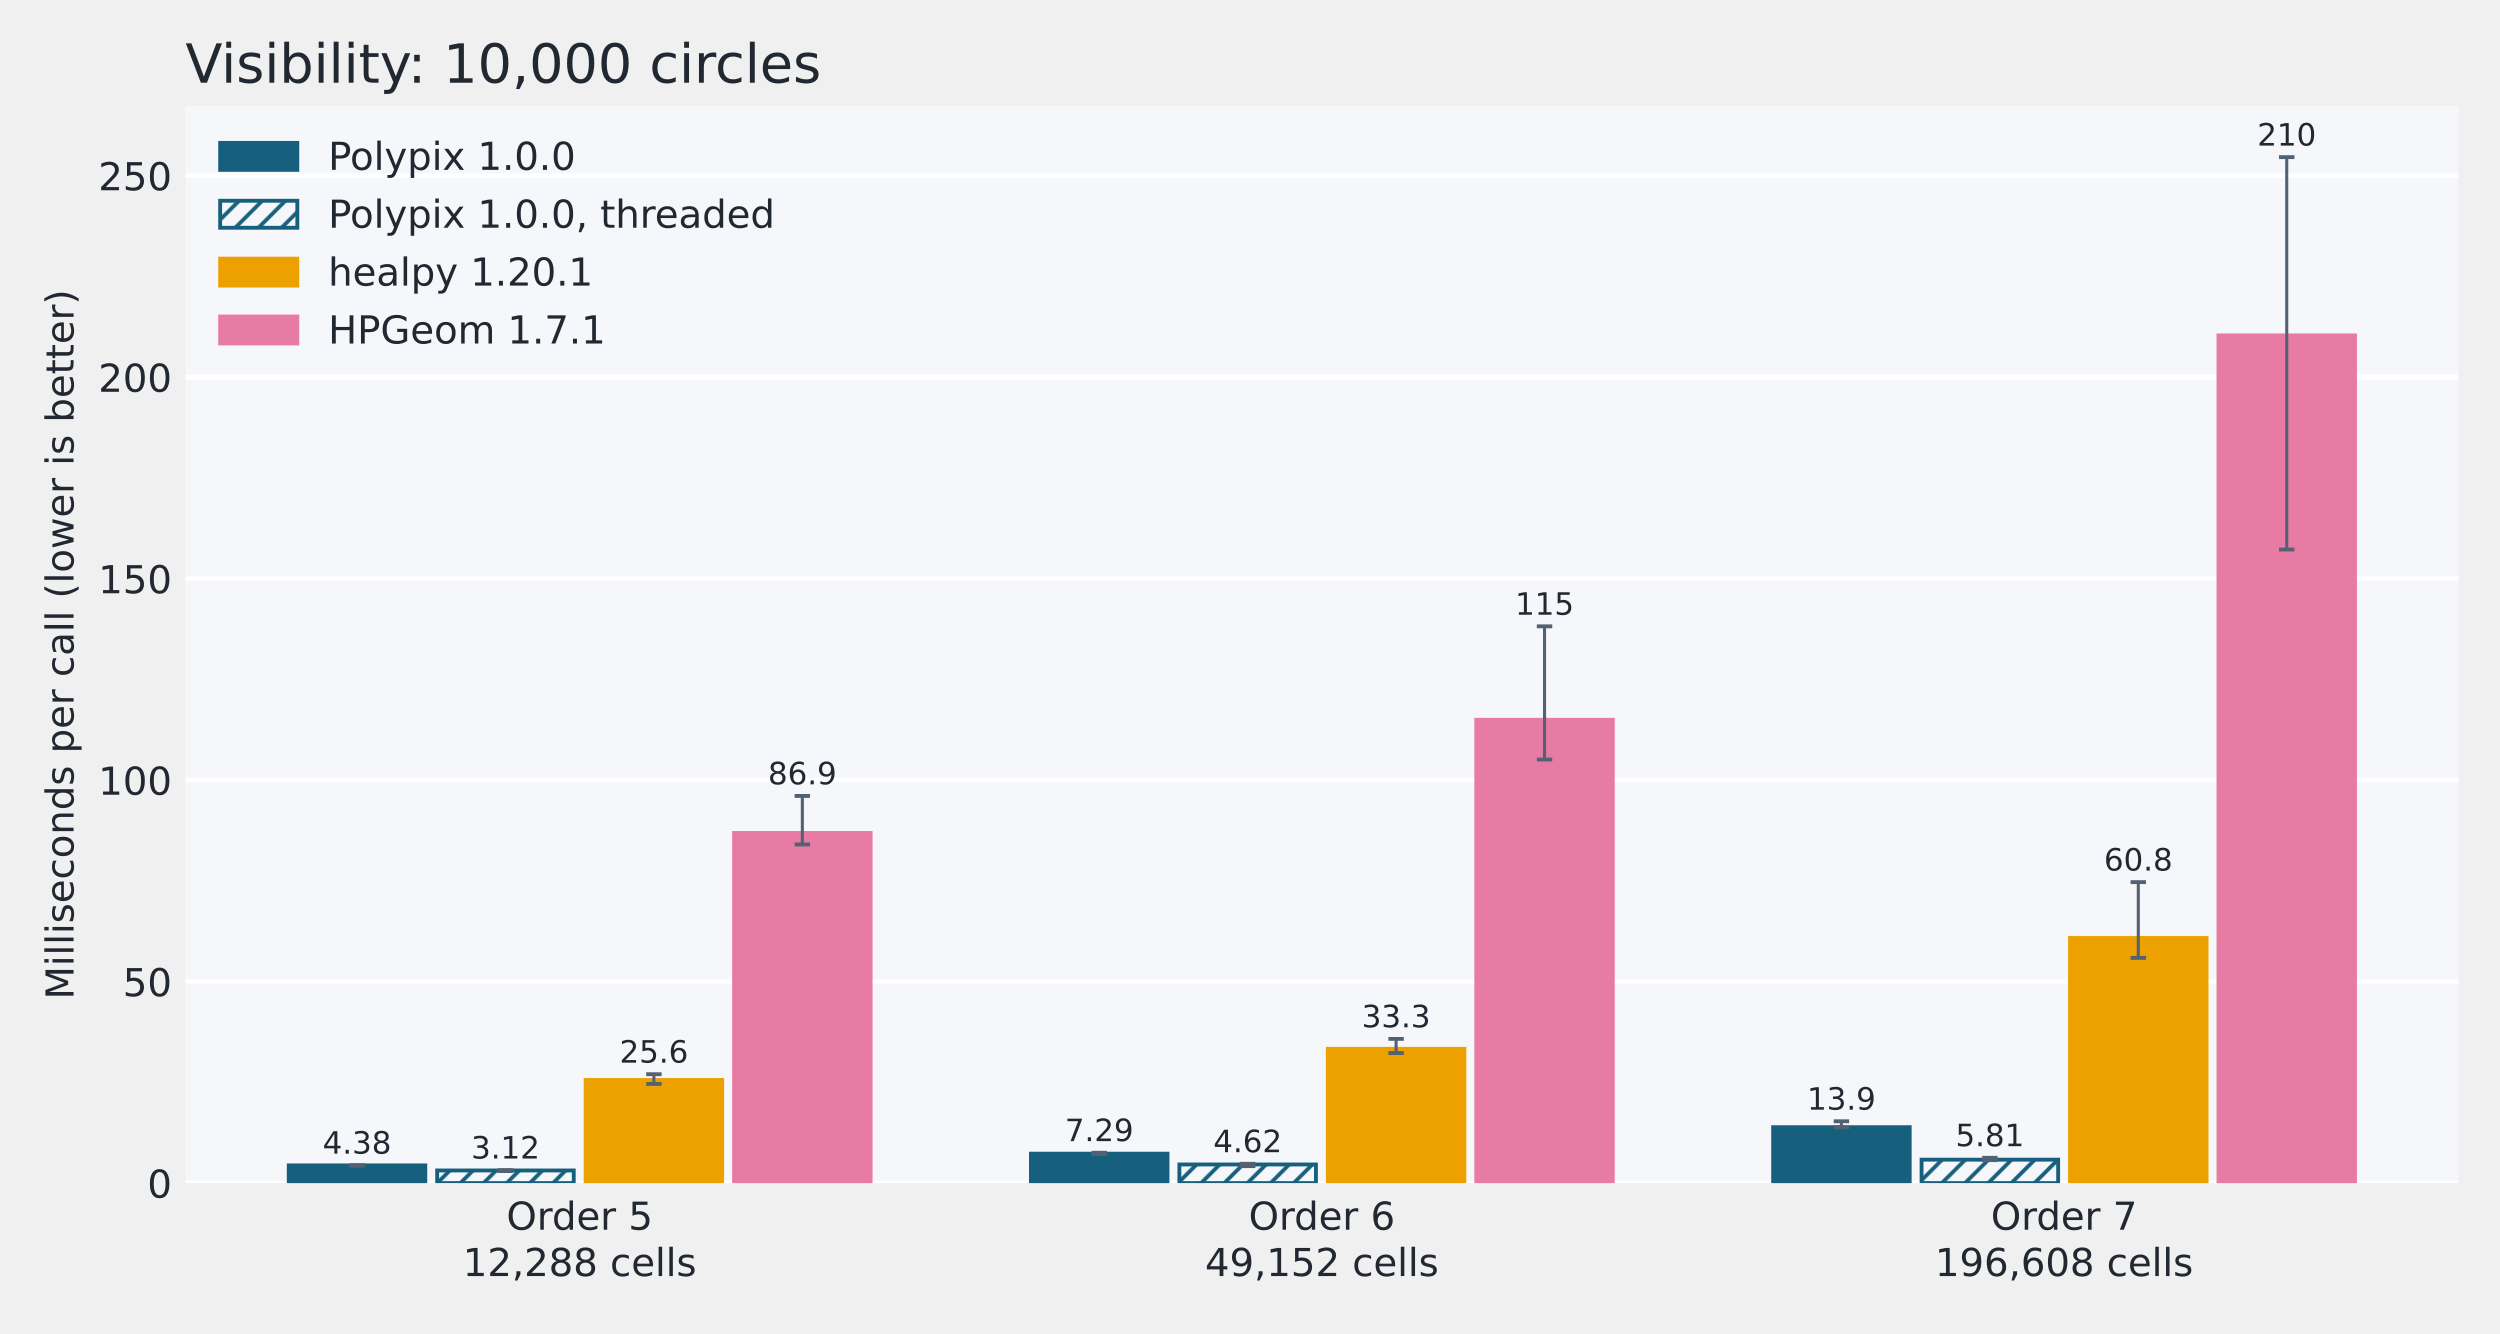
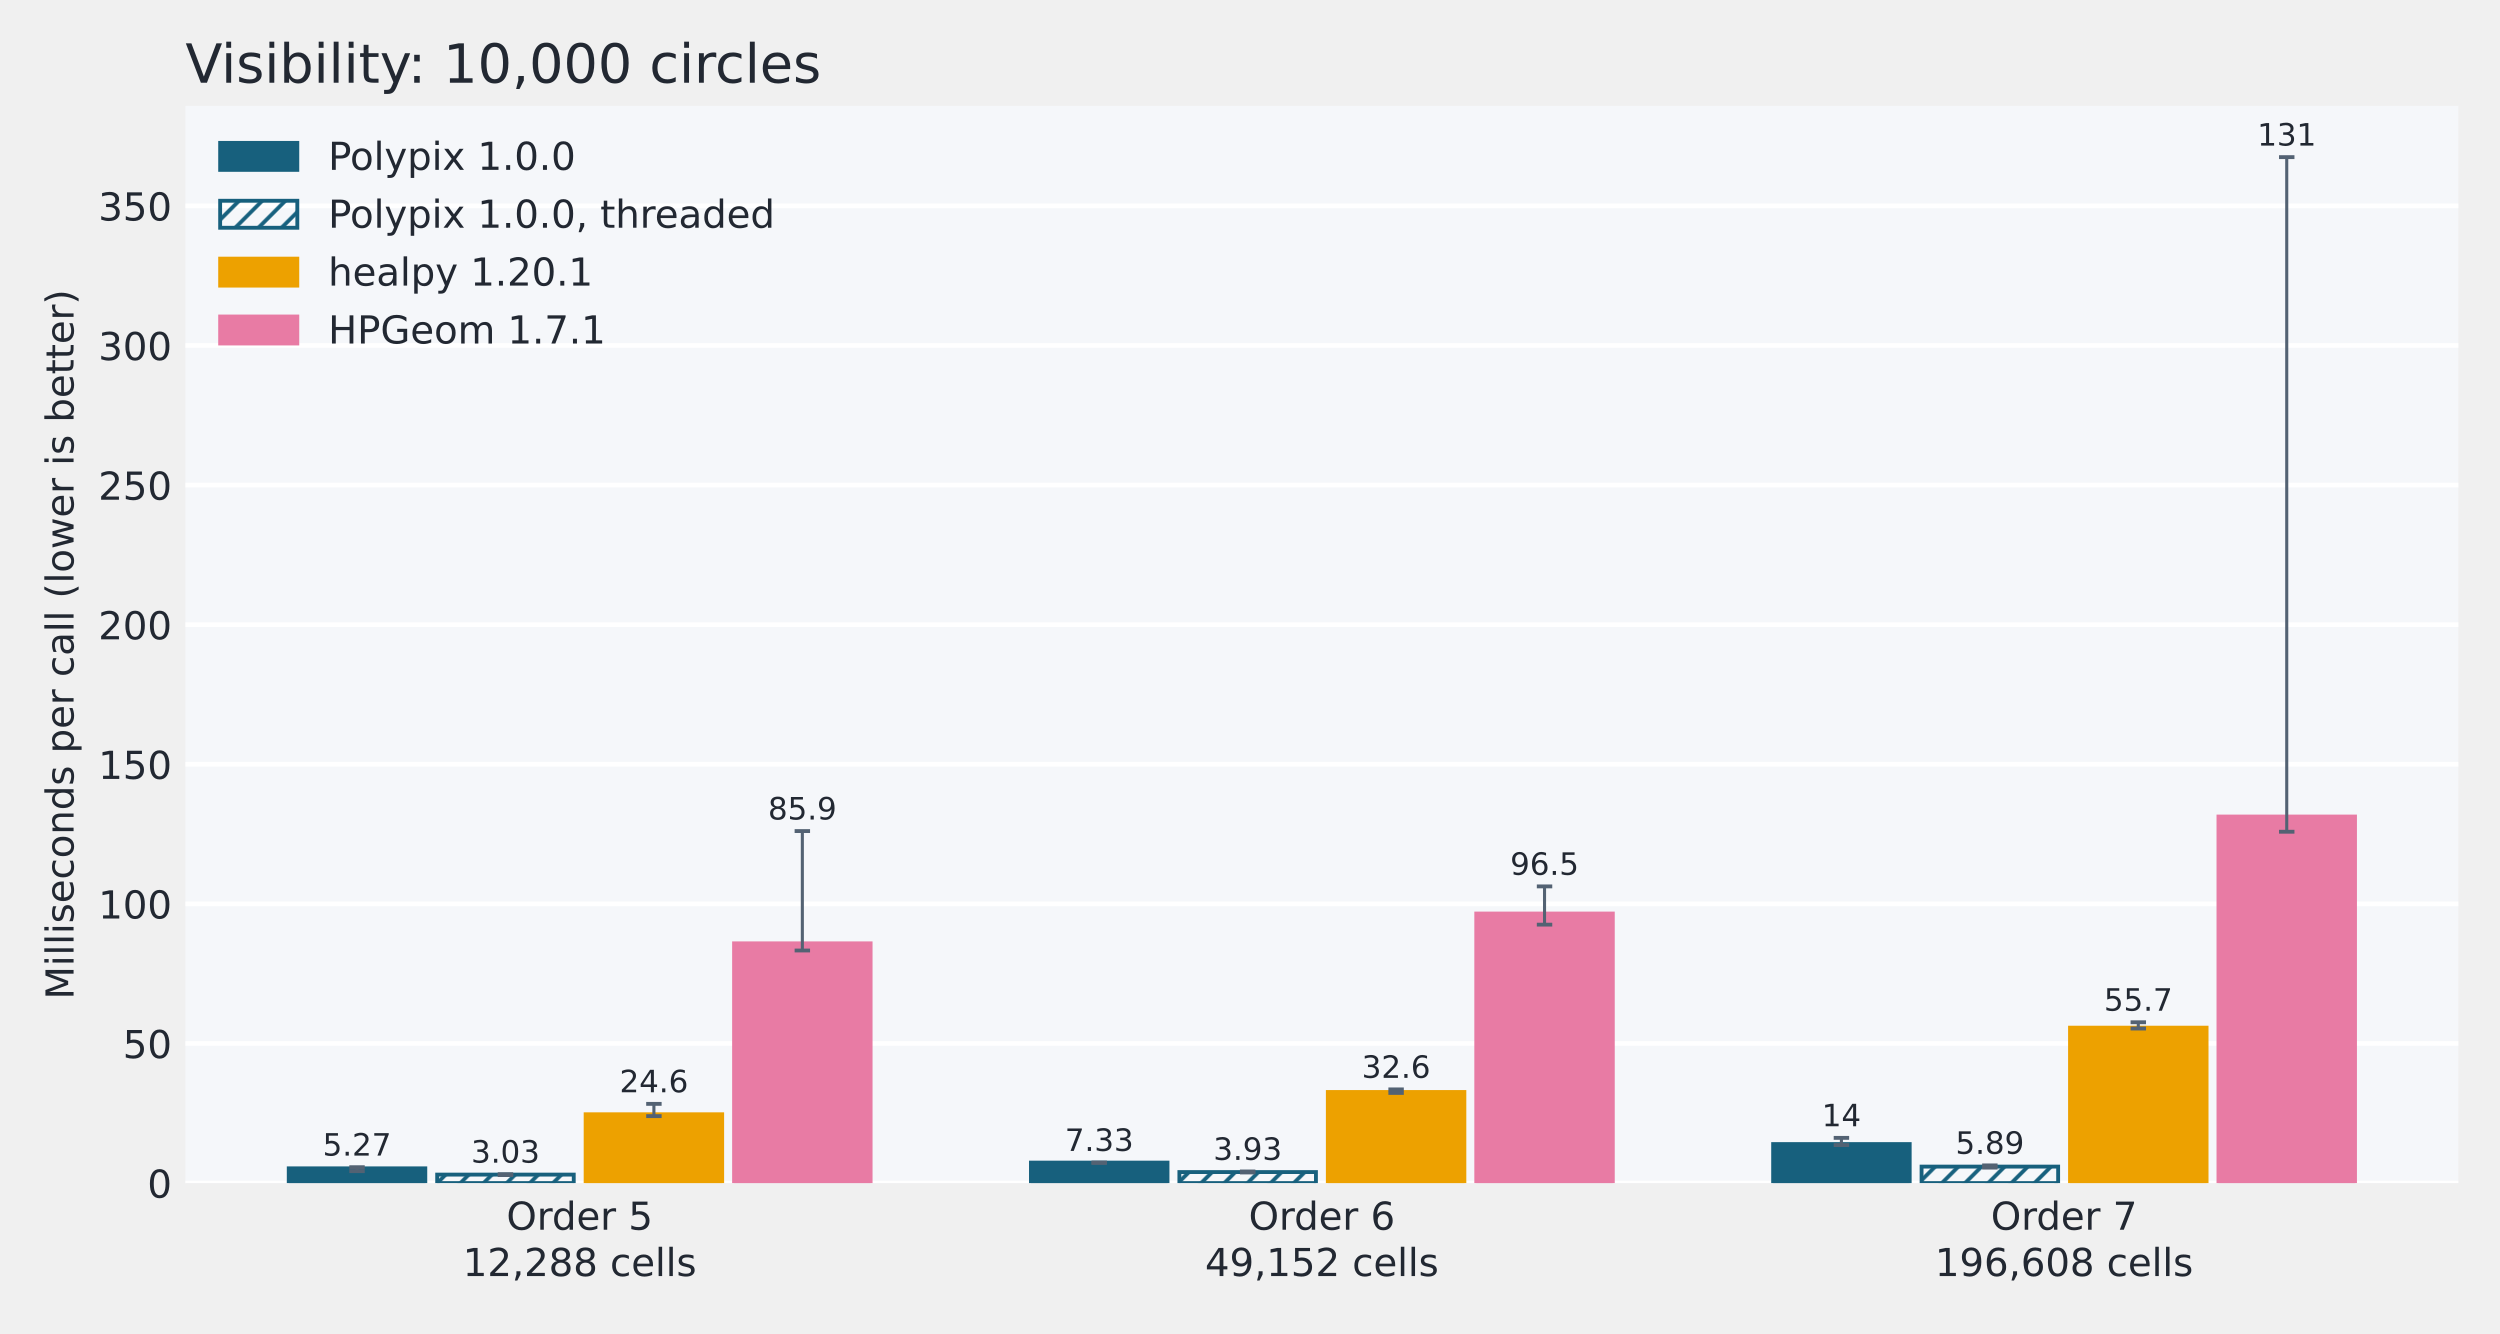
<svg xmlns="http://www.w3.org/2000/svg" xmlns:xlink="http://www.w3.org/1999/xlink" width="648pt" height="345.6pt" viewBox="0 0 648 345.6" version="1.1">
  <defs>
    <style type="text/css">*{stroke-linejoin: round; stroke-linecap: butt}</style>
  </defs>
  <g id="figure_1">
    <g id="patch_1">
      <path d="M 0 345.6  L 648 345.6  L 648 0  L 0 0  L 0 345.6  z " style="fill: none" />
    </g>
    <g id="axes_1">
      <g id="patch_2">
        <path d="M 48.062 306.651  L 637.2 306.651  L 637.2 27.437  L 48.062 27.437  z " style="fill: #f5f7fa" />
      </g>
      <g id="matplotlib.axis_1">
        <g id="xtick_1">
          <g id="line2d_1" />
          <g id="text_1">
            <text style="font-size: 10px; font-family: 'DejaVu Sans', 'Bitstream Vera Sans', 'Computer Modern Sans Serif', 'Lucida Grande', 'Verdana', 'Geneva', 'Lucid', 'Arial', 'Helvetica', 'Avant Garde', sans-serif; fill: #222832" transform="translate(131.2729 318.7508)">Order 5</text>
            <text style="font-size: 10px; font-family: 'DejaVu Sans', 'Bitstream Vera Sans', 'Computer Modern Sans Serif', 'Lucida Grande', 'Verdana', 'Geneva', 'Lucid', 'Arial', 'Helvetica', 'Avant Garde', sans-serif; fill: #222832" transform="translate(119.9604 330.7536)">12,288 cells</text>
          </g>
        </g>
        <g id="xtick_2">
          <g id="line2d_2" />
          <g id="text_2">
            <text style="font-size: 10px; font-family: 'DejaVu Sans', 'Bitstream Vera Sans', 'Computer Modern Sans Serif', 'Lucida Grande', 'Verdana', 'Geneva', 'Lucid', 'Arial', 'Helvetica', 'Avant Garde', sans-serif; fill: #222832" transform="translate(323.6507 318.7508)">Order 6</text>
            <text style="font-size: 10px; font-family: 'DejaVu Sans', 'Bitstream Vera Sans', 'Computer Modern Sans Serif', 'Lucida Grande', 'Verdana', 'Geneva', 'Lucid', 'Arial', 'Helvetica', 'Avant Garde', sans-serif; fill: #222832" transform="translate(312.3382 330.7536)">49,152 cells</text>
          </g>
        </g>
        <g id="xtick_3">
          <g id="line2d_3" />
          <g id="text_3">
            <text style="font-size: 10px; font-family: 'DejaVu Sans', 'Bitstream Vera Sans', 'Computer Modern Sans Serif', 'Lucida Grande', 'Verdana', 'Geneva', 'Lucid', 'Arial', 'Helvetica', 'Avant Garde', sans-serif; fill: #222832" transform="translate(516.0285 318.7508)">Order 7</text>
            <text style="font-size: 10px; font-family: 'DejaVu Sans', 'Bitstream Vera Sans', 'Computer Modern Sans Serif', 'Lucida Grande', 'Verdana', 'Geneva', 'Lucid', 'Arial', 'Helvetica', 'Avant Garde', sans-serif; fill: #222832" transform="translate(501.5347 330.7536)">196,608 cells</text>
          </g>
        </g>
      </g>
      <g id="matplotlib.axis_2">
        <g id="ytick_1">
          <g id="line2d_4">
            <path d="M 48.062 306.651  L 637.2 306.651  " clip-path="url(#pad7b4c3ce9)" style="fill: none; stroke: #ffffff; stroke-width: 1.2; stroke-linecap: square" />
          </g>
          <g id="line2d_5" />
          <g id="text_4">
            <text style="font-size: 10px; font-family: 'DejaVu Sans', 'Bitstream Vera Sans', 'Computer Modern Sans Serif', 'Lucida Grande', 'Verdana', 'Geneva', 'Lucid', 'Arial', 'Helvetica', 'Avant Garde', sans-serif; text-anchor: end; fill: #222832" x="44.562" y="310.45" transform="rotate(-0 44.56234 310.4502)">0</text>
          </g>
        </g>
        <g id="ytick_2">
          <g id="line2d_6">
-             <path d="M 48.062 254.426  L 637.2 254.426  " clip-path="url(#pad7b4c3ce9)" style="fill: none; stroke: #ffffff; stroke-width: 1.2; stroke-linecap: square" />
+             <path d="M 48.062 270.467  L 637.2 270.467  " clip-path="url(#pad7b4c3ce9)" style="fill: none; stroke: #ffffff; stroke-width: 1.2; stroke-linecap: square" />
          </g>
          <g id="line2d_7" />
          <g id="text_5">
-             <text style="font-size: 10px; font-family: 'DejaVu Sans', 'Bitstream Vera Sans', 'Computer Modern Sans Serif', 'Lucida Grande', 'Verdana', 'Geneva', 'Lucid', 'Arial', 'Helvetica', 'Avant Garde', sans-serif; text-anchor: end; fill: #222832" x="44.562" y="258.225" transform="rotate(-0 44.56234 258.2247)">50</text>
+             <text style="font-size: 10px; font-family: 'DejaVu Sans', 'Bitstream Vera Sans', 'Computer Modern Sans Serif', 'Lucida Grande', 'Verdana', 'Geneva', 'Lucid', 'Arial', 'Helvetica', 'Avant Garde', sans-serif; text-anchor: end; fill: #222832" x="44.562" y="274.266" transform="rotate(-0 44.56234 274.2657)">50</text>
          </g>
        </g>
        <g id="ytick_3">
          <g id="line2d_8">
-             <path d="M 48.062 202.2  L 637.2 202.2  " clip-path="url(#pad7b4c3ce9)" style="fill: none; stroke: #ffffff; stroke-width: 1.2; stroke-linecap: square" />
+             <path d="M 48.062 234.282  L 637.2 234.282  " clip-path="url(#pad7b4c3ce9)" style="fill: none; stroke: #ffffff; stroke-width: 1.2; stroke-linecap: square" />
          </g>
          <g id="line2d_9" />
          <g id="text_6">
-             <text style="font-size: 10px; font-family: 'DejaVu Sans', 'Bitstream Vera Sans', 'Computer Modern Sans Serif', 'Lucida Grande', 'Verdana', 'Geneva', 'Lucid', 'Arial', 'Helvetica', 'Avant Garde', sans-serif; text-anchor: end; fill: #222832" x="44.562" y="205.999" transform="rotate(-0 44.56234 205.9991)">100</text>
+             <text style="font-size: 10px; font-family: 'DejaVu Sans', 'Bitstream Vera Sans', 'Computer Modern Sans Serif', 'Lucida Grande', 'Verdana', 'Geneva', 'Lucid', 'Arial', 'Helvetica', 'Avant Garde', sans-serif; text-anchor: end; fill: #222832" x="44.562" y="238.081" transform="rotate(-0 44.56234 238.0812)">100</text>
          </g>
        </g>
        <g id="ytick_4">
          <g id="line2d_10">
-             <path d="M 48.062 149.975  L 637.2 149.975  " clip-path="url(#pad7b4c3ce9)" style="fill: none; stroke: #ffffff; stroke-width: 1.2; stroke-linecap: square" />
+             <path d="M 48.062 198.098  L 637.2 198.098  " clip-path="url(#pad7b4c3ce9)" style="fill: none; stroke: #ffffff; stroke-width: 1.2; stroke-linecap: square" />
          </g>
          <g id="line2d_11" />
          <g id="text_7">
-             <text style="font-size: 10px; font-family: 'DejaVu Sans', 'Bitstream Vera Sans', 'Computer Modern Sans Serif', 'Lucida Grande', 'Verdana', 'Geneva', 'Lucid', 'Arial', 'Helvetica', 'Avant Garde', sans-serif; text-anchor: end; fill: #222832" x="44.562" y="153.774" transform="rotate(-0 44.56234 153.7736)">150</text>
+             <text style="font-size: 10px; font-family: 'DejaVu Sans', 'Bitstream Vera Sans', 'Computer Modern Sans Serif', 'Lucida Grande', 'Verdana', 'Geneva', 'Lucid', 'Arial', 'Helvetica', 'Avant Garde', sans-serif; text-anchor: end; fill: #222832" x="44.562" y="201.897" transform="rotate(-0 44.56234 201.8968)">150</text>
          </g>
        </g>
        <g id="ytick_5">
          <g id="line2d_12">
-             <path d="M 48.062 97.749  L 637.2 97.749  " clip-path="url(#pad7b4c3ce9)" style="fill: none; stroke: #ffffff; stroke-width: 1.2; stroke-linecap: square" />
+             <path d="M 48.062 161.913  L 637.2 161.913  " clip-path="url(#pad7b4c3ce9)" style="fill: none; stroke: #ffffff; stroke-width: 1.2; stroke-linecap: square" />
          </g>
          <g id="line2d_13" />
          <g id="text_8">
-             <text style="font-size: 10px; font-family: 'DejaVu Sans', 'Bitstream Vera Sans', 'Computer Modern Sans Serif', 'Lucida Grande', 'Verdana', 'Geneva', 'Lucid', 'Arial', 'Helvetica', 'Avant Garde', sans-serif; text-anchor: end; fill: #222832" x="44.562" y="101.548" transform="rotate(-0 44.56234 101.548)">200</text>
+             <text style="font-size: 10px; font-family: 'DejaVu Sans', 'Bitstream Vera Sans', 'Computer Modern Sans Serif', 'Lucida Grande', 'Verdana', 'Geneva', 'Lucid', 'Arial', 'Helvetica', 'Avant Garde', sans-serif; text-anchor: end; fill: #222832" x="44.562" y="165.712" transform="rotate(-0 44.56234 165.7123)">200</text>
          </g>
        </g>
        <g id="ytick_6">
          <g id="line2d_14">
-             <path d="M 48.062 45.524  L 637.2 45.524  " clip-path="url(#pad7b4c3ce9)" style="fill: none; stroke: #ffffff; stroke-width: 1.2; stroke-linecap: square" />
+             <path d="M 48.062 125.729  L 637.2 125.729  " clip-path="url(#pad7b4c3ce9)" style="fill: none; stroke: #ffffff; stroke-width: 1.2; stroke-linecap: square" />
          </g>
          <g id="line2d_15" />
          <g id="text_9">
-             <text style="font-size: 10px; font-family: 'DejaVu Sans', 'Bitstream Vera Sans', 'Computer Modern Sans Serif', 'Lucida Grande', 'Verdana', 'Geneva', 'Lucid', 'Arial', 'Helvetica', 'Avant Garde', sans-serif; text-anchor: end; fill: #222832" x="44.562" y="49.322" transform="rotate(-0 44.56234 49.32249)">250</text>
-           </g>
-         </g>
-         <g id="text_10">
+             <text style="font-size: 10px; font-family: 'DejaVu Sans', 'Bitstream Vera Sans', 'Computer Modern Sans Serif', 'Lucida Grande', 'Verdana', 'Geneva', 'Lucid', 'Arial', 'Helvetica', 'Avant Garde', sans-serif; text-anchor: end; fill: #222832" x="44.562" y="129.528" transform="rotate(-0 44.56234 129.5278)">250</text>
+           </g>
+         </g>
+         <g id="ytick_7">
+           <g id="line2d_16">
+             <path d="M 48.062 89.544  L 637.2 89.544  " clip-path="url(#pad7b4c3ce9)" style="fill: none; stroke: #ffffff; stroke-width: 1.2; stroke-linecap: square" />
+           </g>
+           <g id="line2d_17" />
+           <g id="text_10">
+             <text style="font-size: 10px; font-family: 'DejaVu Sans', 'Bitstream Vera Sans', 'Computer Modern Sans Serif', 'Lucida Grande', 'Verdana', 'Geneva', 'Lucid', 'Arial', 'Helvetica', 'Avant Garde', sans-serif; text-anchor: end; fill: #222832" x="44.562" y="93.343" transform="rotate(-0 44.56234 93.34327)">300</text>
+           </g>
+         </g>
+         <g id="ytick_8">
+           <g id="line2d_18">
+             <path d="M 48.062 53.36  L 637.2 53.36  " clip-path="url(#pad7b4c3ce9)" style="fill: none; stroke: #ffffff; stroke-width: 1.2; stroke-linecap: square" />
+           </g>
+           <g id="line2d_19" />
+           <g id="text_11">
+             <text style="font-size: 10px; font-family: 'DejaVu Sans', 'Bitstream Vera Sans', 'Computer Modern Sans Serif', 'Lucida Grande', 'Verdana', 'Geneva', 'Lucid', 'Arial', 'Helvetica', 'Avant Garde', sans-serif; text-anchor: end; fill: #222832" x="44.562" y="57.159" transform="rotate(-0 44.56234 57.15878)">350</text>
+           </g>
+         </g>
+         <g id="text_12">
          <text style="font-size: 10px; font-family: 'DejaVu Sans', 'Bitstream Vera Sans', 'Computer Modern Sans Serif', 'Lucida Grande', 'Verdana', 'Geneva', 'Lucid', 'Arial', 'Helvetica', 'Avant Garde', sans-serif; text-anchor: middle; fill: #222832" x="19.073" y="167.044" transform="rotate(-90 19.0725 167.0441)">Milliseconds per call (lower is better)</text>
        </g>
      </g>
      <g id="patch_3">
-         <path d="M 74.841 306.651  L 110.239 306.651  L 110.239 302.071  L 74.841 302.071  z " clip-path="url(#pad7b4c3ce9)" style="fill: #17607d; stroke: #17607d; stroke-linejoin: miter" />
+         <path d="M 74.841 306.651  L 110.239 306.651  L 110.239 302.837  L 74.841 302.837  z " clip-path="url(#pad7b4c3ce9)" style="fill: #17607d; stroke: #17607d; stroke-linejoin: miter" />
      </g>
      <g id="patch_4">
-         <path d="M 267.219 306.651  L 302.617 306.651  L 302.617 299.038  L 267.219 299.038  z " clip-path="url(#pad7b4c3ce9)" style="fill: #17607d; stroke: #17607d; stroke-linejoin: miter" />
+         <path d="M 267.219 306.651  L 302.617 306.651  L 302.617 301.348  L 267.219 301.348  z " clip-path="url(#pad7b4c3ce9)" style="fill: #17607d; stroke: #17607d; stroke-linejoin: miter" />
      </g>
      <g id="patch_5">
-         <path d="M 459.597 306.651  L 494.994 306.651  L 494.994 292.165  L 459.597 292.165  z " clip-path="url(#pad7b4c3ce9)" style="fill: #17607d; stroke: #17607d; stroke-linejoin: miter" />
+         <path d="M 459.597 306.651  L 494.994 306.651  L 494.994 296.548  L 459.597 296.548  z " clip-path="url(#pad7b4c3ce9)" style="fill: #17607d; stroke: #17607d; stroke-linejoin: miter" />
      </g>
      <g id="patch_6">
-         <path d="M 113.317 306.651  L 148.714 306.651  L 148.714 303.389  L 113.317 303.389  z " clip-path="url(#pad7b4c3ce9)" style="fill: url(#h98c6394e54); stroke: #17607d; stroke-linejoin: miter" />
+         <path d="M 113.317 306.651  L 148.714 306.651  L 148.714 304.458  L 113.317 304.458  z " clip-path="url(#pad7b4c3ce9)" style="fill: url(#h98c6394e54); stroke: #17607d; stroke-linejoin: miter" />
      </g>
      <g id="patch_7">
-         <path d="M 305.695 306.651  L 341.092 306.651  L 341.092 301.824  L 305.695 301.824  z " clip-path="url(#pad7b4c3ce9)" style="fill: url(#h98c6394e54); stroke: #17607d; stroke-linejoin: miter" />
+         <path d="M 305.695 306.651  L 341.092 306.651  L 341.092 303.807  L 305.695 303.807  z " clip-path="url(#pad7b4c3ce9)" style="fill: url(#h98c6394e54); stroke: #17607d; stroke-linejoin: miter" />
      </g>
      <g id="patch_8">
-         <path d="M 498.072 306.651  L 533.47 306.651  L 533.47 300.58  L 498.072 300.58  z " clip-path="url(#pad7b4c3ce9)" style="fill: url(#h98c6394e54); stroke: #17607d; stroke-linejoin: miter" />
+         <path d="M 498.072 306.651  L 533.47 306.651  L 533.47 302.39  L 498.072 302.39  z " clip-path="url(#pad7b4c3ce9)" style="fill: url(#h98c6394e54); stroke: #17607d; stroke-linejoin: miter" />
      </g>
      <g id="patch_9">
-         <path d="M 151.792 306.651  L 187.19 306.651  L 187.19 279.93  L 151.792 279.93  z " clip-path="url(#pad7b4c3ce9)" style="fill: #eda100; stroke: #eda100; stroke-linejoin: miter" />
+         <path d="M 151.792 306.651  L 187.19 306.651  L 187.19 288.815  L 151.792 288.815  z " clip-path="url(#pad7b4c3ce9)" style="fill: #eda100; stroke: #eda100; stroke-linejoin: miter" />
      </g>
      <g id="patch_10">
-         <path d="M 344.17 306.651  L 379.568 306.651  L 379.568 271.851  L 344.17 271.851  z " clip-path="url(#pad7b4c3ce9)" style="fill: #eda100; stroke: #eda100; stroke-linejoin: miter" />
+         <path d="M 344.17 306.651  L 379.568 306.651  L 379.568 283.052  L 344.17 283.052  z " clip-path="url(#pad7b4c3ce9)" style="fill: #eda100; stroke: #eda100; stroke-linejoin: miter" />
      </g>
      <g id="patch_11">
-         <path d="M 536.548 306.651  L 571.945 306.651  L 571.945 243.133  L 536.548 243.133  z " clip-path="url(#pad7b4c3ce9)" style="fill: #eda100; stroke: #eda100; stroke-linejoin: miter" />
+         <path d="M 536.548 306.651  L 571.945 306.651  L 571.945 266.374  L 536.548 266.374  z " clip-path="url(#pad7b4c3ce9)" style="fill: #eda100; stroke: #eda100; stroke-linejoin: miter" />
      </g>
      <g id="patch_12">
-         <path d="M 190.268 306.651  L 225.665 306.651  L 225.665 215.888  L 190.268 215.888  z " clip-path="url(#pad7b4c3ce9)" style="fill: #e87ba4; stroke: #e87ba4; stroke-linejoin: miter" />
+         <path d="M 190.268 306.651  L 225.665 306.651  L 225.665 244.507  L 190.268 244.507  z " clip-path="url(#pad7b4c3ce9)" style="fill: #e87ba4; stroke: #e87ba4; stroke-linejoin: miter" />
      </g>
      <g id="patch_13">
-         <path d="M 382.646 306.651  L 418.043 306.651  L 418.043 186.575  L 382.646 186.575  z " clip-path="url(#pad7b4c3ce9)" style="fill: #e87ba4; stroke: #e87ba4; stroke-linejoin: miter" />
+         <path d="M 382.646 306.651  L 418.043 306.651  L 418.043 236.795  L 382.646 236.795  z " clip-path="url(#pad7b4c3ce9)" style="fill: #e87ba4; stroke: #e87ba4; stroke-linejoin: miter" />
      </g>
      <g id="patch_14">
-         <path d="M 575.024 306.651  L 610.421 306.651  L 610.421 86.937  L 575.024 86.937  z " clip-path="url(#pad7b4c3ce9)" style="fill: #e87ba4; stroke: #e87ba4; stroke-linejoin: miter" />
+         <path d="M 575.024 306.651  L 610.421 306.651  L 610.421 211.643  L 575.024 211.643  z " clip-path="url(#pad7b4c3ce9)" style="fill: #e87ba4; stroke: #e87ba4; stroke-linejoin: miter" />
      </g>
      <g id="LineCollection_1">
-         <path d="M 92.54 302.127  L 92.54 302.033  " clip-path="url(#pad7b4c3ce9)" style="fill: none; stroke: #536273; stroke-width: 0.8" />
-         <path d="M 284.918 299.096  L 284.918 298.783  " clip-path="url(#pad7b4c3ce9)" style="fill: none; stroke: #536273; stroke-width: 0.8" />
-         <path d="M 477.296 292.188  L 477.296 290.633  " clip-path="url(#pad7b4c3ce9)" style="fill: none; stroke: #536273; stroke-width: 0.8" />
-       </g>
-       <g id="line2d_16">
+         <path d="M 92.54 303.557  L 92.54 302.539  " clip-path="url(#pad7b4c3ce9)" style="fill: none; stroke: #536273; stroke-width: 0.8" />
+         <path d="M 284.918 301.423  L 284.918 301.324  " clip-path="url(#pad7b4c3ce9)" style="fill: none; stroke: #536273; stroke-width: 0.8" />
+         <path d="M 477.296 296.804  L 477.296 294.935  " clip-path="url(#pad7b4c3ce9)" style="fill: none; stroke: #536273; stroke-width: 0.8" />
+       </g>
+       <g id="line2d_20">
        <defs>
          <path id="mb714dc28e4" d="M 2 0  L -2 -0  " style="stroke: #536273" />
        </defs>
        <g clip-path="url(#pad7b4c3ce9)">
-           <use xlink:href="#mb714dc28e4" x="92.54" y="302.127" style="fill: #1f77b4; stroke: #536273" />
-           <use xlink:href="#mb714dc28e4" x="284.918" y="299.096" style="fill: #1f77b4; stroke: #536273" />
-           <use xlink:href="#mb714dc28e4" x="477.296" y="292.188" style="fill: #1f77b4; stroke: #536273" />
-         </g>
-       </g>
-       <g id="line2d_17">
-         <g clip-path="url(#pad7b4c3ce9)">
-           <use xlink:href="#mb714dc28e4" x="92.54" y="302.033" style="fill: #1f77b4; stroke: #536273" />
-           <use xlink:href="#mb714dc28e4" x="284.918" y="298.783" style="fill: #1f77b4; stroke: #536273" />
-           <use xlink:href="#mb714dc28e4" x="477.296" y="290.633" style="fill: #1f77b4; stroke: #536273" />
+           <use xlink:href="#mb714dc28e4" x="92.54" y="303.557" style="fill: #1f77b4; stroke: #536273" />
+           <use xlink:href="#mb714dc28e4" x="284.918" y="301.423" style="fill: #1f77b4; stroke: #536273" />
+           <use xlink:href="#mb714dc28e4" x="477.296" y="296.804" style="fill: #1f77b4; stroke: #536273" />
+         </g>
+       </g>
+       <g id="line2d_21">
+         <g clip-path="url(#pad7b4c3ce9)">
+           <use xlink:href="#mb714dc28e4" x="92.54" y="302.539" style="fill: #1f77b4; stroke: #536273" />
+           <use xlink:href="#mb714dc28e4" x="284.918" y="301.324" style="fill: #1f77b4; stroke: #536273" />
+           <use xlink:href="#mb714dc28e4" x="477.296" y="294.935" style="fill: #1f77b4; stroke: #536273" />
        </g>
      </g>
      <g id="LineCollection_2">
-         <path d="M 131.016 303.546  L 131.016 303.3  " clip-path="url(#pad7b4c3ce9)" style="fill: none; stroke: #536273; stroke-width: 0.8" />
-         <path d="M 323.393 302.259  L 323.393 301.658  " clip-path="url(#pad7b4c3ce9)" style="fill: none; stroke: #536273; stroke-width: 0.8" />
-         <path d="M 515.771 300.708  L 515.771 300.098  " clip-path="url(#pad7b4c3ce9)" style="fill: none; stroke: #536273; stroke-width: 0.8" />
-       </g>
-       <g id="line2d_18">
-         <g clip-path="url(#pad7b4c3ce9)">
-           <use xlink:href="#mb714dc28e4" x="131.016" y="303.546" style="fill: #1f77b4; stroke: #536273" />
-           <use xlink:href="#mb714dc28e4" x="323.393" y="302.259" style="fill: #1f77b4; stroke: #536273" />
-           <use xlink:href="#mb714dc28e4" x="515.771" y="300.708" style="fill: #1f77b4; stroke: #536273" />
-         </g>
-       </g>
-       <g id="line2d_19">
-         <g clip-path="url(#pad7b4c3ce9)">
-           <use xlink:href="#mb714dc28e4" x="131.016" y="303.3" style="fill: #1f77b4; stroke: #536273" />
-           <use xlink:href="#mb714dc28e4" x="323.393" y="301.658" style="fill: #1f77b4; stroke: #536273" />
-           <use xlink:href="#mb714dc28e4" x="515.771" y="300.098" style="fill: #1f77b4; stroke: #536273" />
+         <path d="M 131.016 304.578  L 131.016 304.359  " clip-path="url(#pad7b4c3ce9)" style="fill: none; stroke: #536273; stroke-width: 0.8" />
+         <path d="M 323.393 303.905  L 323.393 303.649  " clip-path="url(#pad7b4c3ce9)" style="fill: none; stroke: #536273; stroke-width: 0.8" />
+         <path d="M 515.771 302.637  L 515.771 302.073  " clip-path="url(#pad7b4c3ce9)" style="fill: none; stroke: #536273; stroke-width: 0.8" />
+       </g>
+       <g id="line2d_22">
+         <g clip-path="url(#pad7b4c3ce9)">
+           <use xlink:href="#mb714dc28e4" x="131.016" y="304.578" style="fill: #1f77b4; stroke: #536273" />
+           <use xlink:href="#mb714dc28e4" x="323.393" y="303.905" style="fill: #1f77b4; stroke: #536273" />
+           <use xlink:href="#mb714dc28e4" x="515.771" y="302.637" style="fill: #1f77b4; stroke: #536273" />
+         </g>
+       </g>
+       <g id="line2d_23">
+         <g clip-path="url(#pad7b4c3ce9)">
+           <use xlink:href="#mb714dc28e4" x="131.016" y="304.359" style="fill: #1f77b4; stroke: #536273" />
+           <use xlink:href="#mb714dc28e4" x="323.393" y="303.649" style="fill: #1f77b4; stroke: #536273" />
+           <use xlink:href="#mb714dc28e4" x="515.771" y="302.073" style="fill: #1f77b4; stroke: #536273" />
        </g>
      </g>
      <g id="LineCollection_3">
-         <path d="M 169.491 280.952  L 169.491 278.438  " clip-path="url(#pad7b4c3ce9)" style="fill: none; stroke: #536273; stroke-width: 0.8" />
-         <path d="M 361.869 272.956  L 361.869 269.283  " clip-path="url(#pad7b4c3ce9)" style="fill: none; stroke: #536273; stroke-width: 0.8" />
-         <path d="M 554.247 248.284  L 554.247 228.656  " clip-path="url(#pad7b4c3ce9)" style="fill: none; stroke: #536273; stroke-width: 0.8" />
-       </g>
-       <g id="line2d_20">
-         <g clip-path="url(#pad7b4c3ce9)">
-           <use xlink:href="#mb714dc28e4" x="169.491" y="280.952" style="fill: #1f77b4; stroke: #536273" />
-           <use xlink:href="#mb714dc28e4" x="361.869" y="272.956" style="fill: #1f77b4; stroke: #536273" />
-           <use xlink:href="#mb714dc28e4" x="554.247" y="248.284" style="fill: #1f77b4; stroke: #536273" />
-         </g>
-       </g>
-       <g id="line2d_21">
-         <g clip-path="url(#pad7b4c3ce9)">
-           <use xlink:href="#mb714dc28e4" x="169.491" y="278.438" style="fill: #1f77b4; stroke: #536273" />
-           <use xlink:href="#mb714dc28e4" x="361.869" y="269.283" style="fill: #1f77b4; stroke: #536273" />
-           <use xlink:href="#mb714dc28e4" x="554.247" y="228.656" style="fill: #1f77b4; stroke: #536273" />
+         <path d="M 169.491 289.303  L 169.491 286.121  " clip-path="url(#pad7b4c3ce9)" style="fill: none; stroke: #536273; stroke-width: 0.8" />
+         <path d="M 361.869 283.284  L 361.869 282.378  " clip-path="url(#pad7b4c3ce9)" style="fill: none; stroke: #536273; stroke-width: 0.8" />
+         <path d="M 554.247 266.602  L 554.247 264.975  " clip-path="url(#pad7b4c3ce9)" style="fill: none; stroke: #536273; stroke-width: 0.8" />
+       </g>
+       <g id="line2d_24">
+         <g clip-path="url(#pad7b4c3ce9)">
+           <use xlink:href="#mb714dc28e4" x="169.491" y="289.303" style="fill: #1f77b4; stroke: #536273" />
+           <use xlink:href="#mb714dc28e4" x="361.869" y="283.284" style="fill: #1f77b4; stroke: #536273" />
+           <use xlink:href="#mb714dc28e4" x="554.247" y="266.602" style="fill: #1f77b4; stroke: #536273" />
+         </g>
+       </g>
+       <g id="line2d_25">
+         <g clip-path="url(#pad7b4c3ce9)">
+           <use xlink:href="#mb714dc28e4" x="169.491" y="286.121" style="fill: #1f77b4; stroke: #536273" />
+           <use xlink:href="#mb714dc28e4" x="361.869" y="282.378" style="fill: #1f77b4; stroke: #536273" />
+           <use xlink:href="#mb714dc28e4" x="554.247" y="264.975" style="fill: #1f77b4; stroke: #536273" />
        </g>
      </g>
      <g id="LineCollection_4">
-         <path d="M 207.967 218.89  L 207.967 206.299  " clip-path="url(#pad7b4c3ce9)" style="fill: none; stroke: #536273; stroke-width: 0.8" />
-         <path d="M 400.344 196.873  L 400.344 162.349  " clip-path="url(#pad7b4c3ce9)" style="fill: none; stroke: #536273; stroke-width: 0.8" />
-         <path d="M 592.722 142.438  L 592.722 40.733  " clip-path="url(#pad7b4c3ce9)" style="fill: none; stroke: #536273; stroke-width: 0.8" />
-       </g>
-       <g id="line2d_22">
-         <g clip-path="url(#pad7b4c3ce9)">
-           <use xlink:href="#mb714dc28e4" x="207.967" y="218.89" style="fill: #1f77b4; stroke: #536273" />
-           <use xlink:href="#mb714dc28e4" x="400.344" y="196.873" style="fill: #1f77b4; stroke: #536273" />
-           <use xlink:href="#mb714dc28e4" x="592.722" y="142.438" style="fill: #1f77b4; stroke: #536273" />
-         </g>
-       </g>
-       <g id="line2d_23">
-         <g clip-path="url(#pad7b4c3ce9)">
-           <use xlink:href="#mb714dc28e4" x="207.967" y="206.299" style="fill: #1f77b4; stroke: #536273" />
-           <use xlink:href="#mb714dc28e4" x="400.344" y="162.349" style="fill: #1f77b4; stroke: #536273" />
+         <path d="M 207.967 246.37  L 207.967 215.419  " clip-path="url(#pad7b4c3ce9)" style="fill: none; stroke: #536273; stroke-width: 0.8" />
+         <path d="M 400.344 239.665  L 400.344 229.756  " clip-path="url(#pad7b4c3ce9)" style="fill: none; stroke: #536273; stroke-width: 0.8" />
+         <path d="M 592.722 215.593  L 592.722 40.733  " clip-path="url(#pad7b4c3ce9)" style="fill: none; stroke: #536273; stroke-width: 0.8" />
+       </g>
+       <g id="line2d_26">
+         <g clip-path="url(#pad7b4c3ce9)">
+           <use xlink:href="#mb714dc28e4" x="207.967" y="246.37" style="fill: #1f77b4; stroke: #536273" />
+           <use xlink:href="#mb714dc28e4" x="400.344" y="239.665" style="fill: #1f77b4; stroke: #536273" />
+           <use xlink:href="#mb714dc28e4" x="592.722" y="215.593" style="fill: #1f77b4; stroke: #536273" />
+         </g>
+       </g>
+       <g id="line2d_27">
+         <g clip-path="url(#pad7b4c3ce9)">
+           <use xlink:href="#mb714dc28e4" x="207.967" y="215.419" style="fill: #1f77b4; stroke: #536273" />
+           <use xlink:href="#mb714dc28e4" x="400.344" y="229.756" style="fill: #1f77b4; stroke: #536273" />
          <use xlink:href="#mb714dc28e4" x="592.722" y="40.733" style="fill: #1f77b4; stroke: #536273" />
        </g>
      </g>
-       <g id="text_11">
-         <text style="font-size: 8px; font-family: 'DejaVu Sans', 'Bitstream Vera Sans', 'Computer Modern Sans Serif', 'Lucida Grande', 'Verdana', 'Geneva', 'Lucid', 'Arial', 'Helvetica', 'Avant Garde', sans-serif; text-anchor: middle; fill: #222832" x="92.54" y="299.033" transform="rotate(-0 92.54008 299.0329)">4.38</text>
-       </g>
-       <g id="text_12">
-         <text style="font-size: 8px; font-family: 'DejaVu Sans', 'Bitstream Vera Sans', 'Computer Modern Sans Serif', 'Lucida Grande', 'Verdana', 'Geneva', 'Lucid', 'Arial', 'Helvetica', 'Avant Garde', sans-serif; text-anchor: middle; fill: #222832" x="284.918" y="295.783" transform="rotate(-0 284.9178 295.783)">7.29</text>
-       </g>
      <g id="text_13">
-         <text style="font-size: 8px; font-family: 'DejaVu Sans', 'Bitstream Vera Sans', 'Computer Modern Sans Serif', 'Lucida Grande', 'Verdana', 'Geneva', 'Lucid', 'Arial', 'Helvetica', 'Avant Garde', sans-serif; text-anchor: middle; fill: #222832" x="477.296" y="287.633" transform="rotate(-0 477.2956 287.6333)">13.9</text>
+         <text style="font-size: 8px; font-family: 'DejaVu Sans', 'Bitstream Vera Sans', 'Computer Modern Sans Serif', 'Lucida Grande', 'Verdana', 'Geneva', 'Lucid', 'Arial', 'Helvetica', 'Avant Garde', sans-serif; text-anchor: middle; fill: #222832" x="92.54" y="299.539" transform="rotate(-0 92.54008 299.5394)">5.27</text>
      </g>
      <g id="text_14">
-         <text style="font-size: 8px; font-family: 'DejaVu Sans', 'Bitstream Vera Sans', 'Computer Modern Sans Serif', 'Lucida Grande', 'Verdana', 'Geneva', 'Lucid', 'Arial', 'Helvetica', 'Avant Garde', sans-serif; text-anchor: middle; fill: #222832" x="131.016" y="300.3" transform="rotate(-0 131.0156 300.2998)">3.12</text>
+         <text style="font-size: 8px; font-family: 'DejaVu Sans', 'Bitstream Vera Sans', 'Computer Modern Sans Serif', 'Lucida Grande', 'Verdana', 'Geneva', 'Lucid', 'Arial', 'Helvetica', 'Avant Garde', sans-serif; text-anchor: middle; fill: #222832" x="284.918" y="298.324" transform="rotate(-0 284.9178 298.3241)">7.33</text>
      </g>
      <g id="text_15">
-         <text style="font-size: 8px; font-family: 'DejaVu Sans', 'Bitstream Vera Sans', 'Computer Modern Sans Serif', 'Lucida Grande', 'Verdana', 'Geneva', 'Lucid', 'Arial', 'Helvetica', 'Avant Garde', sans-serif; text-anchor: middle; fill: #222832" x="323.393" y="298.658" transform="rotate(-0 323.3934 298.6579)">4.62</text>
+         <text style="font-size: 8px; font-family: 'DejaVu Sans', 'Bitstream Vera Sans', 'Computer Modern Sans Serif', 'Lucida Grande', 'Verdana', 'Geneva', 'Lucid', 'Arial', 'Helvetica', 'Avant Garde', sans-serif; text-anchor: middle; fill: #222832" x="477.296" y="291.935" transform="rotate(-0 477.2956 291.9351)">14</text>
      </g>
      <g id="text_16">
-         <text style="font-size: 8px; font-family: 'DejaVu Sans', 'Bitstream Vera Sans', 'Computer Modern Sans Serif', 'Lucida Grande', 'Verdana', 'Geneva', 'Lucid', 'Arial', 'Helvetica', 'Avant Garde', sans-serif; text-anchor: middle; fill: #222832" x="515.771" y="297.098" transform="rotate(-0 515.7712 297.0982)">5.81</text>
+         <text style="font-size: 8px; font-family: 'DejaVu Sans', 'Bitstream Vera Sans', 'Computer Modern Sans Serif', 'Lucida Grande', 'Verdana', 'Geneva', 'Lucid', 'Arial', 'Helvetica', 'Avant Garde', sans-serif; text-anchor: middle; fill: #222832" x="131.016" y="301.359" transform="rotate(-0 131.0156 301.3588)">3.03</text>
      </g>
      <g id="text_17">
-         <text style="font-size: 8px; font-family: 'DejaVu Sans', 'Bitstream Vera Sans', 'Computer Modern Sans Serif', 'Lucida Grande', 'Verdana', 'Geneva', 'Lucid', 'Arial', 'Helvetica', 'Avant Garde', sans-serif; text-anchor: middle; fill: #222832" x="169.491" y="275.438" transform="rotate(-0 169.4912 275.4379)">25.6</text>
+         <text style="font-size: 8px; font-family: 'DejaVu Sans', 'Bitstream Vera Sans', 'Computer Modern Sans Serif', 'Lucida Grande', 'Verdana', 'Geneva', 'Lucid', 'Arial', 'Helvetica', 'Avant Garde', sans-serif; text-anchor: middle; fill: #222832" x="323.393" y="300.649" transform="rotate(-0 323.3934 300.6491)">3.93</text>
      </g>
      <g id="text_18">
-         <text style="font-size: 8px; font-family: 'DejaVu Sans', 'Bitstream Vera Sans', 'Computer Modern Sans Serif', 'Lucida Grande', 'Verdana', 'Geneva', 'Lucid', 'Arial', 'Helvetica', 'Avant Garde', sans-serif; text-anchor: middle; fill: #222832" x="361.869" y="266.283" transform="rotate(-0 361.8689 266.283)">33.3</text>
+         <text style="font-size: 8px; font-family: 'DejaVu Sans', 'Bitstream Vera Sans', 'Computer Modern Sans Serif', 'Lucida Grande', 'Verdana', 'Geneva', 'Lucid', 'Arial', 'Helvetica', 'Avant Garde', sans-serif; text-anchor: middle; fill: #222832" x="515.771" y="299.073" transform="rotate(-0 515.7712 299.073)">5.89</text>
      </g>
      <g id="text_19">
-         <text style="font-size: 8px; font-family: 'DejaVu Sans', 'Bitstream Vera Sans', 'Computer Modern Sans Serif', 'Lucida Grande', 'Verdana', 'Geneva', 'Lucid', 'Arial', 'Helvetica', 'Avant Garde', sans-serif; text-anchor: middle; fill: #222832" x="554.247" y="225.656" transform="rotate(-0 554.2467 225.6556)">60.8</text>
+         <text style="font-size: 8px; font-family: 'DejaVu Sans', 'Bitstream Vera Sans', 'Computer Modern Sans Serif', 'Lucida Grande', 'Verdana', 'Geneva', 'Lucid', 'Arial', 'Helvetica', 'Avant Garde', sans-serif; text-anchor: middle; fill: #222832" x="169.491" y="283.121" transform="rotate(-0 169.4912 283.1215)">24.6</text>
      </g>
      <g id="text_20">
-         <text style="font-size: 8px; font-family: 'DejaVu Sans', 'Bitstream Vera Sans', 'Computer Modern Sans Serif', 'Lucida Grande', 'Verdana', 'Geneva', 'Lucid', 'Arial', 'Helvetica', 'Avant Garde', sans-serif; text-anchor: middle; fill: #222832" x="207.967" y="203.299" transform="rotate(-0 207.9667 203.2992)">86.9</text>
+         <text style="font-size: 8px; font-family: 'DejaVu Sans', 'Bitstream Vera Sans', 'Computer Modern Sans Serif', 'Lucida Grande', 'Verdana', 'Geneva', 'Lucid', 'Arial', 'Helvetica', 'Avant Garde', sans-serif; text-anchor: middle; fill: #222832" x="361.869" y="279.378" transform="rotate(-0 361.8689 279.3776)">32.6</text>
      </g>
      <g id="text_21">
-         <text style="font-size: 8px; font-family: 'DejaVu Sans', 'Bitstream Vera Sans', 'Computer Modern Sans Serif', 'Lucida Grande', 'Verdana', 'Geneva', 'Lucid', 'Arial', 'Helvetica', 'Avant Garde', sans-serif; text-anchor: middle; fill: #222832" x="400.344" y="159.349" transform="rotate(-0 400.3445 159.3489)">115</text>
+         <text style="font-size: 8px; font-family: 'DejaVu Sans', 'Bitstream Vera Sans', 'Computer Modern Sans Serif', 'Lucida Grande', 'Verdana', 'Geneva', 'Lucid', 'Arial', 'Helvetica', 'Avant Garde', sans-serif; text-anchor: middle; fill: #222832" x="554.247" y="261.975" transform="rotate(-0 554.2467 261.9751)">55.7</text>
      </g>
      <g id="text_22">
-         <text style="font-size: 8px; font-family: 'DejaVu Sans', 'Bitstream Vera Sans', 'Computer Modern Sans Serif', 'Lucida Grande', 'Verdana', 'Geneva', 'Lucid', 'Arial', 'Helvetica', 'Avant Garde', sans-serif; text-anchor: middle; fill: #222832" x="592.722" y="37.733" transform="rotate(-0 592.7223 37.73266)">210</text>
+         <text style="font-size: 8px; font-family: 'DejaVu Sans', 'Bitstream Vera Sans', 'Computer Modern Sans Serif', 'Lucida Grande', 'Verdana', 'Geneva', 'Lucid', 'Arial', 'Helvetica', 'Avant Garde', sans-serif; text-anchor: middle; fill: #222832" x="207.967" y="212.419" transform="rotate(-0 207.9667 212.4194)">85.9</text>
      </g>
      <g id="text_23">
+         <text style="font-size: 8px; font-family: 'DejaVu Sans', 'Bitstream Vera Sans', 'Computer Modern Sans Serif', 'Lucida Grande', 'Verdana', 'Geneva', 'Lucid', 'Arial', 'Helvetica', 'Avant Garde', sans-serif; text-anchor: middle; fill: #222832" x="400.344" y="226.756" transform="rotate(-0 400.3445 226.7556)">96.5</text>
+       </g>
+       <g id="text_24">
+         <text style="font-size: 8px; font-family: 'DejaVu Sans', 'Bitstream Vera Sans', 'Computer Modern Sans Serif', 'Lucida Grande', 'Verdana', 'Geneva', 'Lucid', 'Arial', 'Helvetica', 'Avant Garde', sans-serif; text-anchor: middle; fill: #222832" x="592.722" y="37.733" transform="rotate(-0 592.7223 37.73266)">131</text>
+       </g>
+       <g id="text_25">
        <text style="font-size: 14px; font-family: 'DejaVu Sans', 'Bitstream Vera Sans', 'Computer Modern Sans Serif', 'Lucida Grande', 'Verdana', 'Geneva', 'Lucid', 'Arial', 'Helvetica', 'Avant Garde', sans-serif; text-anchor: start; fill: #222832" x="48.062" y="21.437" transform="rotate(-0 48.06234 21.43672)">Visibility: 10,000 circles</text>
      </g>
      <g id="legend_1">
        <g id="patch_15">
          <path d="M 57.062 44.035  L 77.062 44.035  L 77.062 37.035  L 57.062 37.035  z " style="fill: #17607d; stroke: #17607d; stroke-linejoin: miter" />
        </g>
-         <g id="text_24">
+         <g id="text_26">
          <text style="font-size: 10px; font-family: 'DejaVu Sans', 'Bitstream Vera Sans', 'Computer Modern Sans Serif', 'Lucida Grande', 'Verdana', 'Geneva', 'Lucid', 'Arial', 'Helvetica', 'Avant Garde', sans-serif; text-anchor: start; fill: #222832" x="85.062" y="44.035" transform="rotate(-0 85.06234 44.03516)">Polypix 1.0.0</text>
        </g>
        <g id="patch_16">
          <path d="M 57.062 59.036  L 77.062 59.036  L 77.062 52.036  L 57.062 52.036  z " style="fill: url(#h98c6394e54); stroke: #17607d; stroke-linejoin: miter" />
        </g>
-         <g id="text_25">
+         <g id="text_27">
          <text style="font-size: 10px; font-family: 'DejaVu Sans', 'Bitstream Vera Sans', 'Computer Modern Sans Serif', 'Lucida Grande', 'Verdana', 'Geneva', 'Lucid', 'Arial', 'Helvetica', 'Avant Garde', sans-serif; text-anchor: start; fill: #222832" x="85.062" y="59.036" transform="rotate(-0 85.06234 59.03594)">Polypix 1.0.0, threaded</text>
        </g>
        <g id="patch_17">
          <path d="M 57.062 74.037  L 77.062 74.037  L 77.062 67.037  L 57.062 67.037  z " style="fill: #eda100; stroke: #eda100; stroke-linejoin: miter" />
        </g>
-         <g id="text_26">
+         <g id="text_28">
          <text style="font-size: 10px; font-family: 'DejaVu Sans', 'Bitstream Vera Sans', 'Computer Modern Sans Serif', 'Lucida Grande', 'Verdana', 'Geneva', 'Lucid', 'Arial', 'Helvetica', 'Avant Garde', sans-serif; text-anchor: start; fill: #222832" x="85.062" y="74.037" transform="rotate(-0 85.06234 74.03672)">healpy 1.20.1</text>
        </g>
        <g id="patch_18">
          <path d="M 57.062 89.037  L 77.062 89.037  L 77.062 82.037  L 57.062 82.037  z " style="fill: #e87ba4; stroke: #e87ba4; stroke-linejoin: miter" />
        </g>
-         <g id="text_27">
+         <g id="text_29">
          <text style="font-size: 10px; font-family: 'DejaVu Sans', 'Bitstream Vera Sans', 'Computer Modern Sans Serif', 'Lucida Grande', 'Verdana', 'Geneva', 'Lucid', 'Arial', 'Helvetica', 'Avant Garde', sans-serif; text-anchor: start; fill: #222832" x="85.062" y="89.037" transform="rotate(-0 85.06234 89.0375)">HPGeom 1.7.1</text>
        </g>
      </g>
    </g>
  </g>
  <defs>
    <clipPath id="pad7b4c3ce9">
      <rect x="48.062" y="27.437" width="589.138" height="279.215" />
    </clipPath>
  </defs>
  <defs>
    <pattern id="h98c6394e54" patternUnits="userSpaceOnUse" x="0" y="0" width="72" height="72">
      <rect x="0" y="0" width="73" height="73" fill="none" />
      <path d="M -36 36  L 36 -36  M -33 39  L 39 -33  M -30 42  L 42 -30  M -27 45  L 45 -27  M -24 48  L 48 -24  M -21 51  L 51 -21  M -18 54  L 54 -18  M -15 57  L 57 -15  M -12 60  L 60 -12  M -9 63  L 63 -9  M -6 66  L 66 -6  M -3 69  L 69 -3  M 0 72  L 72 0  M 3 75  L 75 3  M 6 78  L 78 6  M 9 81  L 81 9  M 12 84  L 84 12  M 15 87  L 87 15  M 18 90  L 90 18  M 21 93  L 93 21  M 24 96  L 96 24  M 27 99  L 99 27  M 30 102  L 102 30  M 33 105  L 105 33  M 36 108  L 108 36  " style="fill: #17607d; stroke: #17607d; stroke-width: 1.0; stroke-linecap: butt; stroke-linejoin: miter" />
    </pattern>
  </defs>
</svg>
